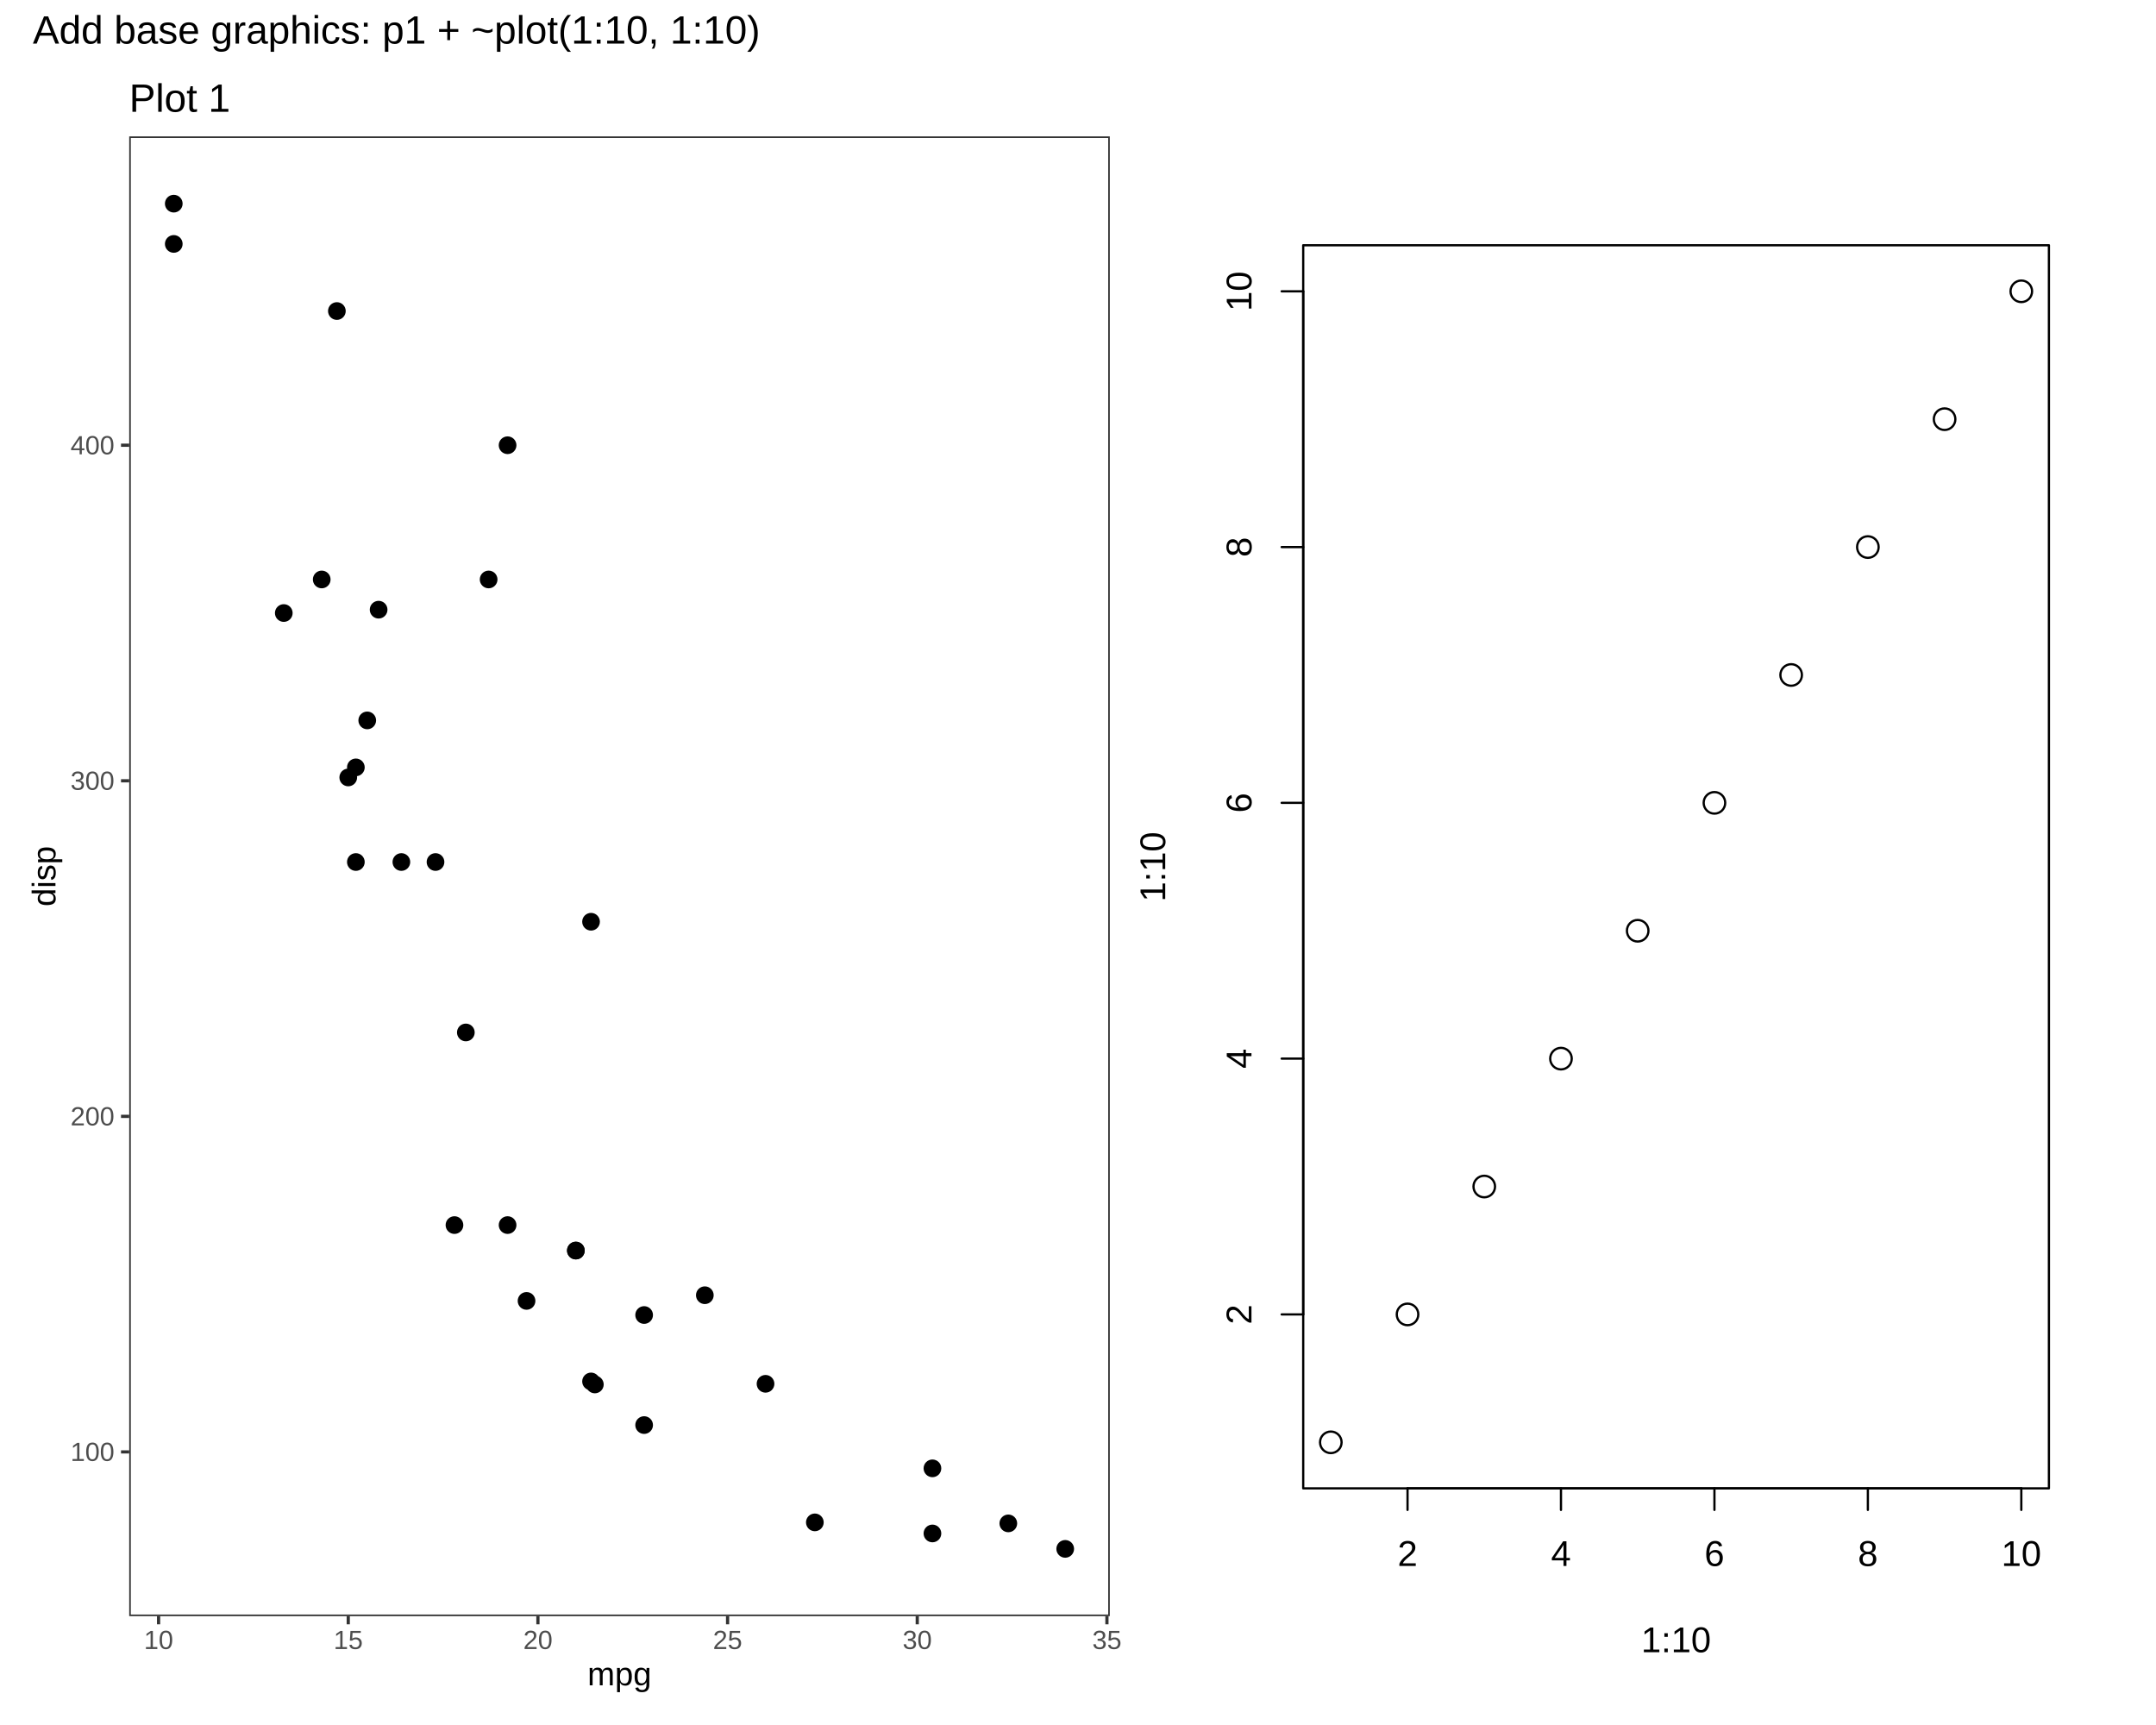
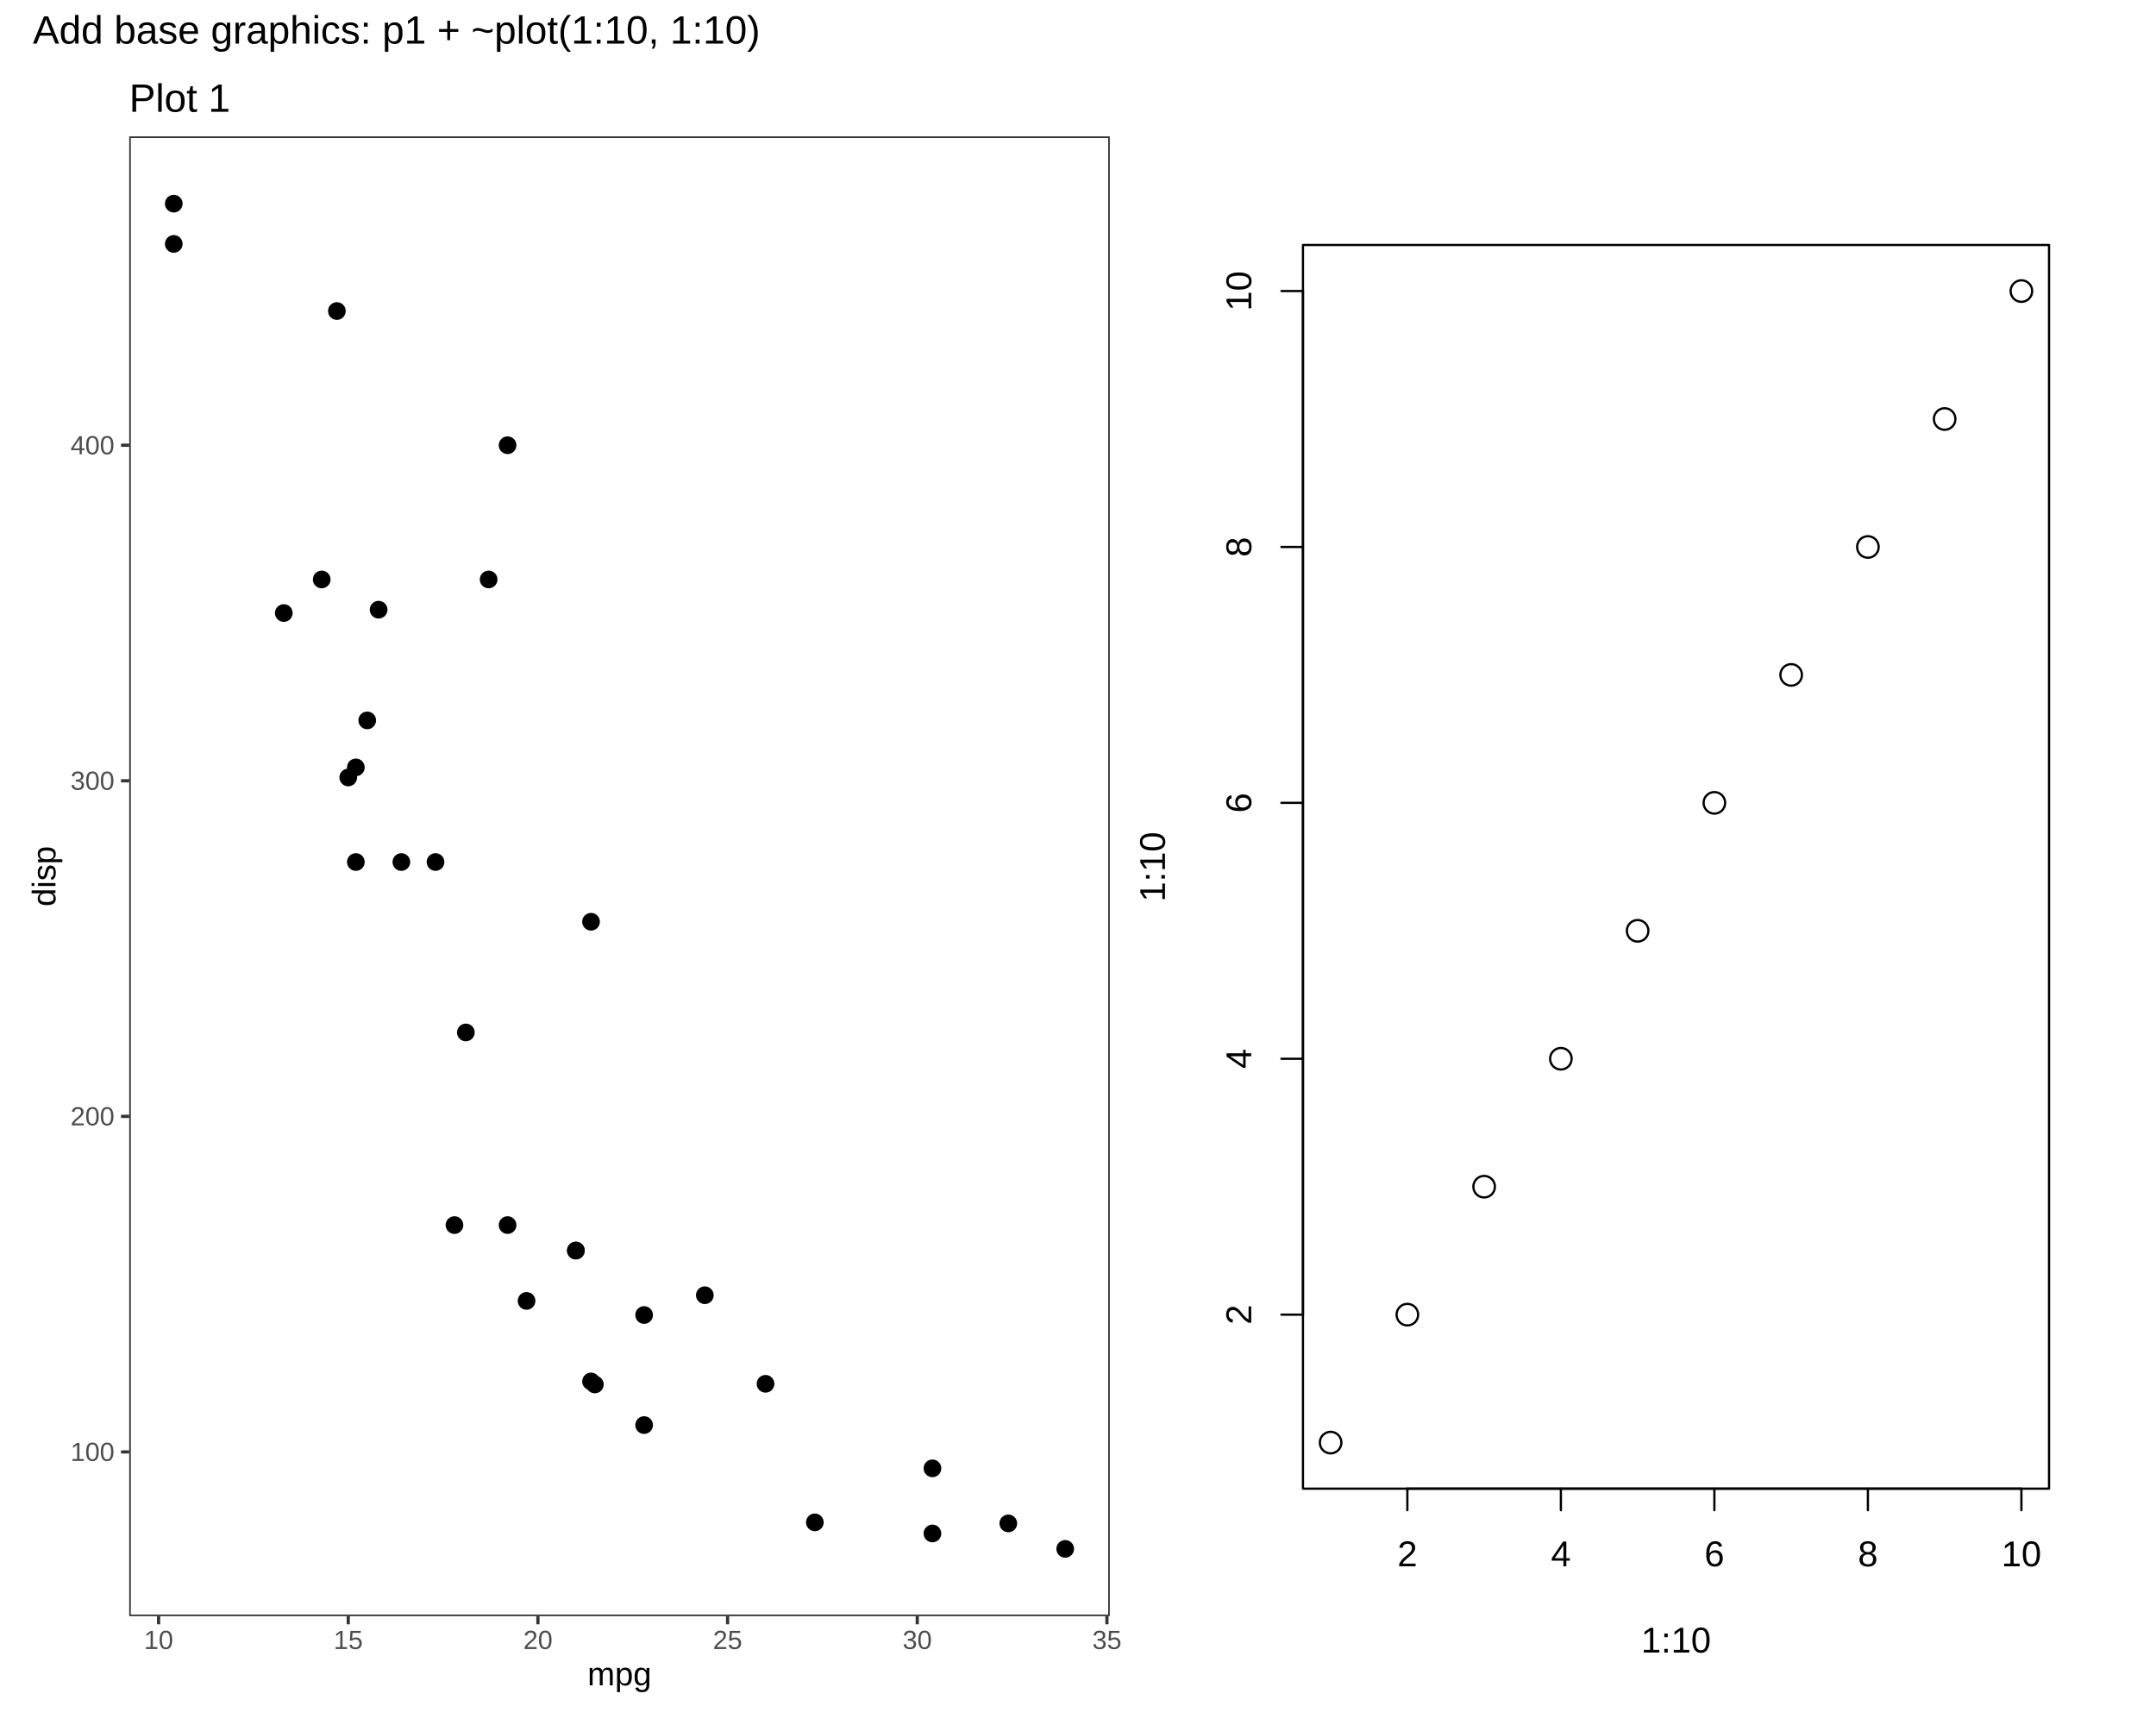
<svg xmlns="http://www.w3.org/2000/svg" viewBox="0 0 720.00 576.00">
  <defs>
    <style type="text/css">
    line, polyline, polygon, path, rect, circle {
      fill: none;
      stroke: #000000;
      stroke-linecap: round;
      stroke-linejoin: round;
      stroke-miterlimit: 10.00;
    }
  </style>
  </defs>
  <rect width="100%" height="100%" style="stroke: none; fill: #FFFFFF;" />
  <rect x="0.00" y="0.00" width="720.00" height="576.00" style="stroke-width: 1.07; stroke: #FFFFFF; fill: #FFFFFF;" />
  <defs>
    <clipPath id="cpMzc2LjA5fDcxNC41Mnw1NzAuNTJ8MjIuNzc=">
      <rect x="376.09" y="22.77" width="338.43" height="547.75" />
    </clipPath>
  </defs>
  <rect x="376.09" y="22.77" width="338.43" height="547.75" style="stroke-width: 1.07; stroke: #FFFFFF; fill: #FFFFFF;" clip-path="url(#cpMzc2LjA5fDcxNC41Mnw1NzAuNTJ8MjIuNzc=)" />
  <defs>
    <clipPath id="cpMC4wMHw3MjAuMDB8NTc2LjAwfDAuMDA=">
      <rect x="0.00" y="0.00" width="720.00" height="576.00" />
    </clipPath>
  </defs>
  <defs>
    <clipPath id="cpNS40OHwzNzYuMDl8NTcwLjUyfDIyLjc3">
      <rect x="5.48" y="22.77" width="370.61" height="547.75" />
    </clipPath>
  </defs>
  <rect x="5.48" y="22.77" width="370.61" height="547.75" style="stroke-width: 1.07; stroke: #FFFFFF; fill: #FFFFFF;" clip-path="url(#cpNS40OHwzNzYuMDl8NTcwLjUyfDIyLjc3)" />
  <defs>
    <clipPath id="cpMC4wMHw3MjAuMDB8NTc2LjAwfDAuMDA=">
      <rect x="0.00" y="0.00" width="720.00" height="576.00" />
    </clipPath>
  </defs>
  <defs>
    <clipPath id="cpNDMuMTV8MzcwLjYxfDUzOS42NXw0NS41NA==">
      <rect x="43.15" y="45.54" width="327.47" height="494.11" />
    </clipPath>
  </defs>
  <rect x="43.15" y="45.54" width="327.47" height="494.11" style="stroke-width: 1.07; stroke: none; fill: #FFFFFF;" clip-path="url(#cpNDMuMTV8MzcwLjYxfDUzOS42NXw0NS41NA==)" />
  <circle cx="192.31" cy="417.58" r="1.95pt" style="stroke-width: 0.71; fill: #000000;" clip-path="url(#cpNDMuMTV8MzcwLjYxfDUzOS42NXw0NS41NA==)" />
  <circle cx="192.31" cy="417.58" r="1.95pt" style="stroke-width: 0.71; fill: #000000;" clip-path="url(#cpNDMuMTV8MzcwLjYxfDUzOS42NXw0NS41NA==)" />
  <circle cx="215.11" cy="475.85" r="1.95pt" style="stroke-width: 0.71; fill: #000000;" clip-path="url(#cpNDMuMTV8MzcwLjYxfDUzOS42NXw0NS41NA==)" />
  <circle cx="197.38" cy="307.78" r="1.95pt" style="stroke-width: 0.71; fill: #000000;" clip-path="url(#cpNDMuMTV8MzcwLjYxfDUzOS42NXw0NS41NA==)" />
  <circle cx="163.18" cy="193.49" r="1.95pt" style="stroke-width: 0.71; fill: #000000;" clip-path="url(#cpNDMuMTV8MzcwLjYxfDUzOS42NXw0NS41NA==)" />
  <circle cx="155.57" cy="344.75" r="1.95pt" style="stroke-width: 0.71; fill: #000000;" clip-path="url(#cpNDMuMTV8MzcwLjYxfDUzOS42NXw0NS41NA==)" />
  <circle cx="107.44" cy="193.49" r="1.95pt" style="stroke-width: 0.71; fill: #000000;" clip-path="url(#cpNDMuMTV8MzcwLjYxfDUzOS42NXw0NS41NA==)" />
  <circle cx="235.38" cy="432.49" r="1.95pt" style="stroke-width: 0.71; fill: #000000;" clip-path="url(#cpNDMuMTV8MzcwLjYxfDUzOS42NXw0NS41NA==)" />
  <circle cx="215.11" cy="439.10" r="1.95pt" style="stroke-width: 0.71; fill: #000000;" clip-path="url(#cpNDMuMTV8MzcwLjYxfDUzOS42NXw0NS41NA==)" />
  <circle cx="169.51" cy="409.07" r="1.95pt" style="stroke-width: 0.71; fill: #000000;" clip-path="url(#cpNDMuMTV8MzcwLjYxfDUzOS42NXw0NS41NA==)" />
  <circle cx="151.77" cy="409.07" r="1.95pt" style="stroke-width: 0.71; fill: #000000;" clip-path="url(#cpNDMuMTV8MzcwLjYxfDUzOS42NXw0NS41NA==)" />
  <circle cx="134.04" cy="287.84" r="1.95pt" style="stroke-width: 0.71; fill: #000000;" clip-path="url(#cpNDMuMTV8MzcwLjYxfDUzOS42NXw0NS41NA==)" />
  <circle cx="145.44" cy="287.84" r="1.95pt" style="stroke-width: 0.71; fill: #000000;" clip-path="url(#cpNDMuMTV8MzcwLjYxfDUzOS42NXw0NS41NA==)" />
  <circle cx="118.84" cy="287.84" r="1.95pt" style="stroke-width: 0.71; fill: #000000;" clip-path="url(#cpNDMuMTV8MzcwLjYxfDUzOS42NXw0NS41NA==)" />
  <circle cx="58.03" cy="68.00" r="1.95pt" style="stroke-width: 0.71; fill: #000000;" clip-path="url(#cpNDMuMTV8MzcwLjYxfDUzOS42NXw0NS41NA==)" />
  <circle cx="58.03" cy="81.45" r="1.95pt" style="stroke-width: 0.71; fill: #000000;" clip-path="url(#cpNDMuMTV8MzcwLjYxfDUzOS42NXw0NS41NA==)" />
  <circle cx="112.50" cy="103.86" r="1.95pt" style="stroke-width: 0.71; fill: #000000;" clip-path="url(#cpNDMuMTV8MzcwLjYxfDUzOS42NXw0NS41NA==)" />
  <circle cx="336.73" cy="508.68" r="1.95pt" style="stroke-width: 0.71; fill: #000000;" clip-path="url(#cpNDMuMTV8MzcwLjYxfDUzOS42NXw0NS41NA==)" />
  <circle cx="311.39" cy="512.04" r="1.95pt" style="stroke-width: 0.71; fill: #000000;" clip-path="url(#cpNDMuMTV8MzcwLjYxfDUzOS42NXw0NS41NA==)" />
  <circle cx="355.73" cy="517.19" r="1.95pt" style="stroke-width: 0.71; fill: #000000;" clip-path="url(#cpNDMuMTV8MzcwLjYxfDUzOS42NXw0NS41NA==)" />
  <circle cx="198.65" cy="462.29" r="1.95pt" style="stroke-width: 0.71; fill: #000000;" clip-path="url(#cpNDMuMTV8MzcwLjYxfDUzOS42NXw0NS41NA==)" />
  <circle cx="122.64" cy="240.55" r="1.95pt" style="stroke-width: 0.71; fill: #000000;" clip-path="url(#cpNDMuMTV8MzcwLjYxfDUzOS42NXw0NS41NA==)" />
  <circle cx="118.84" cy="256.24" r="1.95pt" style="stroke-width: 0.71; fill: #000000;" clip-path="url(#cpNDMuMTV8MzcwLjYxfDUzOS42NXw0NS41NA==)" />
  <circle cx="94.77" cy="204.70" r="1.95pt" style="stroke-width: 0.71; fill: #000000;" clip-path="url(#cpNDMuMTV8MzcwLjYxfDUzOS42NXw0NS41NA==)" />
  <circle cx="169.51" cy="148.67" r="1.95pt" style="stroke-width: 0.71; fill: #000000;" clip-path="url(#cpNDMuMTV8MzcwLjYxfDUzOS42NXw0NS41NA==)" />
  <circle cx="272.12" cy="508.34" r="1.95pt" style="stroke-width: 0.71; fill: #000000;" clip-path="url(#cpNDMuMTV8MzcwLjYxfDUzOS42NXw0NS41NA==)" />
  <circle cx="255.65" cy="462.07" r="1.95pt" style="stroke-width: 0.71; fill: #000000;" clip-path="url(#cpNDMuMTV8MzcwLjYxfDUzOS42NXw0NS41NA==)" />
  <circle cx="311.39" cy="490.30" r="1.95pt" style="stroke-width: 0.71; fill: #000000;" clip-path="url(#cpNDMuMTV8MzcwLjYxfDUzOS42NXw0NS41NA==)" />
  <circle cx="126.44" cy="203.58" r="1.95pt" style="stroke-width: 0.71; fill: #000000;" clip-path="url(#cpNDMuMTV8MzcwLjYxfDUzOS42NXw0NS41NA==)" />
  <circle cx="175.84" cy="434.39" r="1.95pt" style="stroke-width: 0.71; fill: #000000;" clip-path="url(#cpNDMuMTV8MzcwLjYxfDUzOS42NXw0NS41NA==)" />
  <circle cx="116.30" cy="259.60" r="1.95pt" style="stroke-width: 0.71; fill: #000000;" clip-path="url(#cpNDMuMTV8MzcwLjYxfDUzOS42NXw0NS41NA==)" />
  <circle cx="197.38" cy="461.28" r="1.95pt" style="stroke-width: 0.71; fill: #000000;" clip-path="url(#cpNDMuMTV8MzcwLjYxfDUzOS42NXw0NS41NA==)" />
  <rect x="43.15" y="45.54" width="327.47" height="494.11" style="stroke-width: 1.07; stroke: #333333;" clip-path="url(#cpNDMuMTV8MzcwLjYxfDUzOS42NXw0NS41NA==)" />
  <defs>
    <clipPath id="cpMC4wMHw3MjAuMDB8NTc2LjAwfDAuMDA=">
      <rect x="0.00" y="0.00" width="720.00" height="576.00" />
    </clipPath>
  </defs>
  <g clip-path="url(#cpMC4wMHw3MjAuMDB8NTc2LjAwfDAuMDA=)">
    <text x="23.54" y="487.83" style="font-size: 8.80px; fill: #4D4D4D; font-family: Liberation Sans;" textLength="14.67px" lengthAdjust="spacingAndGlyphs">100</text>
  </g>
  <g clip-path="url(#cpMC4wMHw3MjAuMDB8NTc2LjAwfDAuMDA=)">
    <text x="23.54" y="375.79" style="font-size: 8.80px; fill: #4D4D4D; font-family: Liberation Sans;" textLength="14.67px" lengthAdjust="spacingAndGlyphs">200</text>
  </g>
  <g clip-path="url(#cpMC4wMHw3MjAuMDB8NTc2LjAwfDAuMDA=)">
    <text x="23.54" y="263.74" style="font-size: 8.80px; fill: #4D4D4D; font-family: Liberation Sans;" textLength="14.67px" lengthAdjust="spacingAndGlyphs">300</text>
  </g>
  <g clip-path="url(#cpMC4wMHw3MjAuMDB8NTc2LjAwfDAuMDA=)">
    <text x="23.54" y="151.70" style="font-size: 8.80px; fill: #4D4D4D; font-family: Liberation Sans;" textLength="14.67px" lengthAdjust="spacingAndGlyphs">400</text>
  </g>
  <polyline points="40.41,484.81 43.15,484.81 " style="stroke-width: 1.07; stroke: #333333; stroke-linecap: butt;" clip-path="url(#cpMC4wMHw3MjAuMDB8NTc2LjAwfDAuMDA=)" />
  <polyline points="40.41,372.77 43.15,372.77 " style="stroke-width: 1.07; stroke: #333333; stroke-linecap: butt;" clip-path="url(#cpMC4wMHw3MjAuMDB8NTc2LjAwfDAuMDA=)" />
  <polyline points="40.41,260.72 43.15,260.72 " style="stroke-width: 1.07; stroke: #333333; stroke-linecap: butt;" clip-path="url(#cpMC4wMHw3MjAuMDB8NTc2LjAwfDAuMDA=)" />
  <polyline points="40.41,148.67 43.15,148.67 " style="stroke-width: 1.07; stroke: #333333; stroke-linecap: butt;" clip-path="url(#cpMC4wMHw3MjAuMDB8NTc2LjAwfDAuMDA=)" />
  <polyline points="52.96,542.39 52.96,539.65 " style="stroke-width: 1.07; stroke: #333333; stroke-linecap: butt;" clip-path="url(#cpMC4wMHw3MjAuMDB8NTc2LjAwfDAuMDA=)" />
  <polyline points="116.30,542.39 116.30,539.65 " style="stroke-width: 1.07; stroke: #333333; stroke-linecap: butt;" clip-path="url(#cpMC4wMHw3MjAuMDB8NTc2LjAwfDAuMDA=)" />
  <polyline points="179.64,542.39 179.64,539.65 " style="stroke-width: 1.07; stroke: #333333; stroke-linecap: butt;" clip-path="url(#cpMC4wMHw3MjAuMDB8NTc2LjAwfDAuMDA=)" />
  <polyline points="242.98,542.39 242.98,539.65 " style="stroke-width: 1.07; stroke: #333333; stroke-linecap: butt;" clip-path="url(#cpMC4wMHw3MjAuMDB8NTc2LjAwfDAuMDA=)" />
  <polyline points="306.32,542.39 306.32,539.65 " style="stroke-width: 1.07; stroke: #333333; stroke-linecap: butt;" clip-path="url(#cpMC4wMHw3MjAuMDB8NTc2LjAwfDAuMDA=)" />
  <polyline points="369.66,542.39 369.66,539.65 " style="stroke-width: 1.07; stroke: #333333; stroke-linecap: butt;" clip-path="url(#cpMC4wMHw3MjAuMDB8NTc2LjAwfDAuMDA=)" />
  <g clip-path="url(#cpMC4wMHw3MjAuMDB8NTc2LjAwfDAuMDA=)">
    <text x="48.07" y="550.63" style="font-size: 8.80px; fill: #4D4D4D; font-family: Liberation Sans;" textLength="9.78px" lengthAdjust="spacingAndGlyphs">10</text>
  </g>
  <g clip-path="url(#cpMC4wMHw3MjAuMDB8NTc2LjAwfDAuMDA=)">
    <text x="111.41" y="550.63" style="font-size: 8.80px; fill: #4D4D4D; font-family: Liberation Sans;" textLength="9.78px" lengthAdjust="spacingAndGlyphs">15</text>
  </g>
  <g clip-path="url(#cpMC4wMHw3MjAuMDB8NTc2LjAwfDAuMDA=)">
    <text x="174.75" y="550.63" style="font-size: 8.80px; fill: #4D4D4D; font-family: Liberation Sans;" textLength="9.78px" lengthAdjust="spacingAndGlyphs">20</text>
  </g>
  <g clip-path="url(#cpMC4wMHw3MjAuMDB8NTc2LjAwfDAuMDA=)">
    <text x="238.09" y="550.63" style="font-size: 8.80px; fill: #4D4D4D; font-family: Liberation Sans;" textLength="9.78px" lengthAdjust="spacingAndGlyphs">25</text>
  </g>
  <g clip-path="url(#cpMC4wMHw3MjAuMDB8NTc2LjAwfDAuMDA=)">
    <text x="301.43" y="550.63" style="font-size: 8.80px; fill: #4D4D4D; font-family: Liberation Sans;" textLength="9.78px" lengthAdjust="spacingAndGlyphs">30</text>
  </g>
  <g clip-path="url(#cpMC4wMHw3MjAuMDB8NTc2LjAwfDAuMDA=)">
    <text x="364.77" y="550.63" style="font-size: 8.80px; fill: #4D4D4D; font-family: Liberation Sans;" textLength="9.78px" lengthAdjust="spacingAndGlyphs">35</text>
  </g>
  <g clip-path="url(#cpMC4wMHw3MjAuMDB8NTc2LjAwfDAuMDA=)">
    <text x="196.18" y="562.76" style="font-size: 11.00px; font-family: Liberation Sans;" textLength="21.41px" lengthAdjust="spacingAndGlyphs">mpg</text>
  </g>
  <g clip-path="url(#cpMC4wMHw3MjAuMDB8NTc2LjAwfDAuMDA=)">
    <text transform="translate(18.52,302.69) rotate(-90)" style="font-size: 11.00px; font-family: Liberation Sans;" textLength="20.19px" lengthAdjust="spacingAndGlyphs">disp</text>
  </g>
  <g clip-path="url(#cpMC4wMHw3MjAuMDB8NTc2LjAwfDAuMDA=)">
    <text x="43.15" y="37.33" style="font-size: 13.20px; font-family: Liberation Sans;" textLength="33.70px" lengthAdjust="spacingAndGlyphs">Plot 1</text>
  </g>
  <defs>
    <clipPath id="cpMzgxLjU3fDcwOS4wNHw1MzkuNjV8NDUuNTQ=">
      <rect x="381.57" y="45.54" width="327.47" height="494.11" />
    </clipPath>
  </defs>
  <defs>
    <clipPath id="cpMC4wMHw3MjAuMDB8NTc2LjAwfDAuMDA=">
      <rect x="0.00" y="0.00" width="720.00" height="576.00" />
    </clipPath>
  </defs>
  <defs>
    <clipPath id="cpMzc2LjA5fDcxNC41Mnw1NzAuNTJ8MjIuNzc=">
      <rect x="376.09" y="22.77" width="338.43" height="547.75" />
    </clipPath>
  </defs>
  <defs>
-     <clipPath id="cpNDM1LjM4fDY4NC4xNXw0OTYuOTh8ODEuODk=">
-       <rect x="435.38" y="81.89" width="248.77" height="415.09" />
-     </clipPath>
-   </defs>
-   <defs>
-     <clipPath id="cpMzc2LjA5fDcxNC41Mnw1NzAuNTJ8MjIuNzc=">
-       <rect x="376.09" y="22.77" width="338.43" height="547.75" />
-     </clipPath>
-   </defs>
-   <defs>
-     <clipPath id="cpNDM1LjIxfDY4NC4yNHw0OTYuOTh8ODEuODk=">
-       <rect x="435.21" y="81.89" width="249.03" height="415.09" />
+     <clipPath id="cpNDM1LjEzfDY4NC4yOHw0OTcuMDh8ODEuODE=">
+       <rect x="435.13" y="81.81" width="249.15" height="415.27" />
+     </clipPath>
+   </defs>
+   <defs>
+     <clipPath id="cpMzc2LjA5fDcxNC41Mnw1NzAuNTJ8MjIuNzc=">
+       <rect x="376.09" y="22.77" width="338.43" height="547.75" />
+     </clipPath>
+   </defs>
+   <defs>
+     <clipPath id="cpNDM1LjEzfDY4NC4yOHw0OTcuMDh8ODEuODE=">
+       <rect x="435.13" y="81.81" width="249.15" height="415.27" />
    </clipPath>
  </defs>
  <defs>
    <clipPath id="cpMzc2LjA5fDcxNC41Mnw1NzAuNTJ8MjIuNzc=">
      <rect x="376.09" y="22.77" width="338.43" height="547.75" />
    </clipPath>
  </defs>
  <rect x="291.49" y="-114.17" width="507.64" height="821.62" style="stroke-width: 0.75; stroke: none; fill: #FFFFFF;" clip-path="url(#cpMzc2LjA5fDcxNC41Mnw1NzAuNTJ8MjIuNzc=)" />
  <defs>
-     <clipPath id="cpNDM1LjIxfDY4NC4yNHw0OTYuOTh8ODEuODk=">
-       <rect x="435.21" y="81.89" width="249.03" height="415.09" />
-     </clipPath>
-   </defs>
-   <circle cx="444.43" cy="481.61" r="2.70pt" style="stroke-width: 0.75;" clip-path="url(#cpNDM1LjIxfDY4NC4yNHw0OTYuOTh8ODEuODk=)" />
-   <circle cx="470.05" cy="438.90" r="2.70pt" style="stroke-width: 0.75;" clip-path="url(#cpNDM1LjIxfDY4NC4yNHw0OTYuOTh8ODEuODk=)" />
-   <circle cx="495.67" cy="396.20" r="2.70pt" style="stroke-width: 0.75;" clip-path="url(#cpNDM1LjIxfDY4NC4yNHw0OTYuOTh8ODEuODk=)" />
-   <circle cx="521.29" cy="353.49" r="2.70pt" style="stroke-width: 0.75;" clip-path="url(#cpNDM1LjIxfDY4NC4yNHw0OTYuOTh8ODEuODk=)" />
-   <circle cx="546.91" cy="310.79" r="2.70pt" style="stroke-width: 0.75;" clip-path="url(#cpNDM1LjIxfDY4NC4yNHw0OTYuOTh8ODEuODk=)" />
-   <circle cx="572.54" cy="268.08" r="2.70pt" style="stroke-width: 0.75;" clip-path="url(#cpNDM1LjIxfDY4NC4yNHw0OTYuOTh8ODEuODk=)" />
-   <circle cx="598.16" cy="225.38" r="2.70pt" style="stroke-width: 0.75;" clip-path="url(#cpNDM1LjIxfDY4NC4yNHw0OTYuOTh8ODEuODk=)" />
-   <circle cx="623.78" cy="182.67" r="2.70pt" style="stroke-width: 0.75;" clip-path="url(#cpNDM1LjIxfDY4NC4yNHw0OTYuOTh8ODEuODk=)" />
-   <circle cx="649.40" cy="139.97" r="2.70pt" style="stroke-width: 0.75;" clip-path="url(#cpNDM1LjIxfDY4NC4yNHw0OTYuOTh8ODEuODk=)" />
-   <circle cx="675.02" cy="97.27" r="2.70pt" style="stroke-width: 0.75;" clip-path="url(#cpNDM1LjIxfDY4NC4yNHw0OTYuOTh8ODEuODk=)" />
-   <defs>
-     <clipPath id="cpMzc2LjA5fDcxNC41Mnw1NzAuNTJ8MjIuNzc=">
-       <rect x="376.09" y="22.77" width="338.43" height="547.75" />
-     </clipPath>
-   </defs>
-   <line x1="470.05" y1="496.98" x2="675.02" y2="496.98" style="stroke-width: 0.75;" clip-path="url(#cpMzc2LjA5fDcxNC41Mnw1NzAuNTJ8MjIuNzc=)" />
-   <line x1="470.05" y1="496.98" x2="470.05" y2="504.18" style="stroke-width: 0.75;" clip-path="url(#cpMzc2LjA5fDcxNC41Mnw1NzAuNTJ8MjIuNzc=)" />
-   <line x1="521.29" y1="496.98" x2="521.29" y2="504.18" style="stroke-width: 0.75;" clip-path="url(#cpMzc2LjA5fDcxNC41Mnw1NzAuNTJ8MjIuNzc=)" />
-   <line x1="572.54" y1="496.98" x2="572.54" y2="504.18" style="stroke-width: 0.75;" clip-path="url(#cpMzc2LjA5fDcxNC41Mnw1NzAuNTJ8MjIuNzc=)" />
-   <line x1="623.78" y1="496.98" x2="623.78" y2="504.18" style="stroke-width: 0.75;" clip-path="url(#cpMzc2LjA5fDcxNC41Mnw1NzAuNTJ8MjIuNzc=)" />
-   <line x1="675.02" y1="496.98" x2="675.02" y2="504.18" style="stroke-width: 0.75;" clip-path="url(#cpMzc2LjA5fDcxNC41Mnw1NzAuNTJ8MjIuNzc=)" />
-   <g clip-path="url(#cpMzc2LjA5fDcxNC41Mnw1NzAuNTJ8MjIuNzc=)">
-     <text x="466.72" y="522.90" style="font-size: 12.00px; font-family: Liberation Sans;" textLength="6.67px" lengthAdjust="spacingAndGlyphs">2</text>
-   </g>
-   <g clip-path="url(#cpMzc2LjA5fDcxNC41Mnw1NzAuNTJ8MjIuNzc=)">
-     <text x="517.96" y="522.90" style="font-size: 12.00px; font-family: Liberation Sans;" textLength="6.67px" lengthAdjust="spacingAndGlyphs">4</text>
-   </g>
-   <g clip-path="url(#cpMzc2LjA5fDcxNC41Mnw1NzAuNTJ8MjIuNzc=)">
-     <text x="569.20" y="522.90" style="font-size: 12.00px; font-family: Liberation Sans;" textLength="6.67px" lengthAdjust="spacingAndGlyphs">6</text>
-   </g>
-   <g clip-path="url(#cpMzc2LjA5fDcxNC41Mnw1NzAuNTJ8MjIuNzc=)">
-     <text x="620.44" y="522.90" style="font-size: 12.00px; font-family: Liberation Sans;" textLength="6.67px" lengthAdjust="spacingAndGlyphs">8</text>
-   </g>
-   <g clip-path="url(#cpMzc2LjA5fDcxNC41Mnw1NzAuNTJ8MjIuNzc=)">
-     <text x="668.35" y="522.90" style="font-size: 12.00px; font-family: Liberation Sans;" textLength="13.34px" lengthAdjust="spacingAndGlyphs">10</text>
-   </g>
-   <line x1="435.21" y1="438.90" x2="435.21" y2="97.27" style="stroke-width: 0.75;" clip-path="url(#cpMzc2LjA5fDcxNC41Mnw1NzAuNTJ8MjIuNzc=)" />
-   <line x1="435.21" y1="438.90" x2="428.01" y2="438.90" style="stroke-width: 0.75;" clip-path="url(#cpMzc2LjA5fDcxNC41Mnw1NzAuNTJ8MjIuNzc=)" />
-   <line x1="435.21" y1="353.49" x2="428.01" y2="353.49" style="stroke-width: 0.75;" clip-path="url(#cpMzc2LjA5fDcxNC41Mnw1NzAuNTJ8MjIuNzc=)" />
-   <line x1="435.21" y1="268.08" x2="428.01" y2="268.08" style="stroke-width: 0.75;" clip-path="url(#cpMzc2LjA5fDcxNC41Mnw1NzAuNTJ8MjIuNzc=)" />
-   <line x1="435.21" y1="182.67" x2="428.01" y2="182.67" style="stroke-width: 0.75;" clip-path="url(#cpMzc2LjA5fDcxNC41Mnw1NzAuNTJ8MjIuNzc=)" />
-   <line x1="435.21" y1="97.27" x2="428.01" y2="97.27" style="stroke-width: 0.75;" clip-path="url(#cpMzc2LjA5fDcxNC41Mnw1NzAuNTJ8MjIuNzc=)" />
-   <g clip-path="url(#cpMzc2LjA5fDcxNC41Mnw1NzAuNTJ8MjIuNzc=)">
-     <text transform="translate(417.93,442.24) rotate(-90)" style="font-size: 12.00px; font-family: Liberation Sans;" textLength="6.67px" lengthAdjust="spacingAndGlyphs">2</text>
-   </g>
-   <g clip-path="url(#cpMzc2LjA5fDcxNC41Mnw1NzAuNTJ8MjIuNzc=)">
-     <text transform="translate(417.93,356.83) rotate(-90)" style="font-size: 12.00px; font-family: Liberation Sans;" textLength="6.67px" lengthAdjust="spacingAndGlyphs">4</text>
-   </g>
-   <g clip-path="url(#cpMzc2LjA5fDcxNC41Mnw1NzAuNTJ8MjIuNzc=)">
-     <text transform="translate(417.93,271.42) rotate(-90)" style="font-size: 12.00px; font-family: Liberation Sans;" textLength="6.67px" lengthAdjust="spacingAndGlyphs">6</text>
-   </g>
-   <g clip-path="url(#cpMzc2LjA5fDcxNC41Mnw1NzAuNTJ8MjIuNzc=)">
-     <text transform="translate(417.93,186.01) rotate(-90)" style="font-size: 12.00px; font-family: Liberation Sans;" textLength="6.67px" lengthAdjust="spacingAndGlyphs">8</text>
-   </g>
-   <g clip-path="url(#cpMzc2LjA5fDcxNC41Mnw1NzAuNTJ8MjIuNzc=)">
-     <text transform="translate(417.93,103.94) rotate(-90)" style="font-size: 12.00px; font-family: Liberation Sans;" textLength="13.34px" lengthAdjust="spacingAndGlyphs">10</text>
-   </g>
-   <polyline points="435.21,496.98 684.24,496.98 684.24,81.89 435.21,81.89 435.21,496.98 " style="stroke-width: 0.75;" clip-path="url(#cpMzc2LjA5fDcxNC41Mnw1NzAuNTJ8MjIuNzc=)" />
-   <g clip-path="url(#cpMzc2LjA5fDcxNC41Mnw1NzAuNTJ8MjIuNzc=)">
-     <text x="548.05" y="551.70" style="font-size: 12.00px; font-family: Liberation Sans;" textLength="23.34px" lengthAdjust="spacingAndGlyphs">1:10</text>
-   </g>
-   <g clip-path="url(#cpMzc2LjA5fDcxNC41Mnw1NzAuNTJ8MjIuNzc=)">
-     <text transform="translate(389.13,301.11) rotate(-90)" style="font-size: 12.00px; font-family: Liberation Sans;" textLength="23.34px" lengthAdjust="spacingAndGlyphs">1:10</text>
+     <clipPath id="cpNDM1LjEzfDY4NC4yOHw0OTcuMDh8ODEuODE=">
+       <rect x="435.13" y="81.81" width="249.15" height="415.27" />
+     </clipPath>
+   </defs>
+   <circle cx="444.36" cy="481.70" r="2.70pt" style="stroke-width: 0.75;" clip-path="url(#cpNDM1LjEzfDY4NC4yOHw0OTcuMDh8ODEuODE=)" />
+   <circle cx="469.99" cy="438.98" r="2.70pt" style="stroke-width: 0.75;" clip-path="url(#cpNDM1LjEzfDY4NC4yOHw0OTcuMDh8ODEuODE=)" />
+   <circle cx="495.63" cy="396.25" r="2.70pt" style="stroke-width: 0.75;" clip-path="url(#cpNDM1LjEzfDY4NC4yOHw0OTcuMDh8ODEuODE=)" />
+   <circle cx="521.26" cy="353.53" r="2.70pt" style="stroke-width: 0.75;" clip-path="url(#cpNDM1LjEzfDY4NC4yOHw0OTcuMDh8ODEuODE=)" />
+   <circle cx="546.89" cy="310.81" r="2.70pt" style="stroke-width: 0.75;" clip-path="url(#cpNDM1LjEzfDY4NC4yOHw0OTcuMDh8ODEuODE=)" />
+   <circle cx="572.52" cy="268.08" r="2.70pt" style="stroke-width: 0.75;" clip-path="url(#cpNDM1LjEzfDY4NC4yOHw0OTcuMDh8ODEuODE=)" />
+   <circle cx="598.16" cy="225.36" r="2.70pt" style="stroke-width: 0.75;" clip-path="url(#cpNDM1LjEzfDY4NC4yOHw0OTcuMDh8ODEuODE=)" />
+   <circle cx="623.79" cy="182.64" r="2.70pt" style="stroke-width: 0.75;" clip-path="url(#cpNDM1LjEzfDY4NC4yOHw0OTcuMDh8ODEuODE=)" />
+   <circle cx="649.42" cy="139.91" r="2.70pt" style="stroke-width: 0.75;" clip-path="url(#cpNDM1LjEzfDY4NC4yOHw0OTcuMDh8ODEuODE=)" />
+   <circle cx="675.05" cy="97.19" r="2.70pt" style="stroke-width: 0.75;" clip-path="url(#cpNDM1LjEzfDY4NC4yOHw0OTcuMDh8ODEuODE=)" />
+   <defs>
+     <clipPath id="cpMzc2LjA5fDcxNC41Mnw1NzAuNTJ8MjIuNzc=">
+       <rect x="376.09" y="22.77" width="338.43" height="547.75" />
+     </clipPath>
+   </defs>
+   <line x1="469.99" y1="497.08" x2="675.05" y2="497.08" style="stroke-width: 0.75;" clip-path="url(#cpMzc2LjA5fDcxNC41Mnw1NzAuNTJ8MjIuNzc=)" />
+   <line x1="469.99" y1="497.08" x2="469.99" y2="504.28" style="stroke-width: 0.75;" clip-path="url(#cpMzc2LjA5fDcxNC41Mnw1NzAuNTJ8MjIuNzc=)" />
+   <line x1="521.26" y1="497.08" x2="521.26" y2="504.28" style="stroke-width: 0.75;" clip-path="url(#cpMzc2LjA5fDcxNC41Mnw1NzAuNTJ8MjIuNzc=)" />
+   <line x1="572.52" y1="497.08" x2="572.52" y2="504.28" style="stroke-width: 0.75;" clip-path="url(#cpMzc2LjA5fDcxNC41Mnw1NzAuNTJ8MjIuNzc=)" />
+   <line x1="623.79" y1="497.08" x2="623.79" y2="504.28" style="stroke-width: 0.75;" clip-path="url(#cpMzc2LjA5fDcxNC41Mnw1NzAuNTJ8MjIuNzc=)" />
+   <line x1="675.05" y1="497.08" x2="675.05" y2="504.28" style="stroke-width: 0.75;" clip-path="url(#cpMzc2LjA5fDcxNC41Mnw1NzAuNTJ8MjIuNzc=)" />
+   <g clip-path="url(#cpMzc2LjA5fDcxNC41Mnw1NzAuNTJ8MjIuNzc=)">
+     <text x="466.66" y="523.00" style="font-size: 12.00px; font-family: Liberation Sans;" textLength="6.67px" lengthAdjust="spacingAndGlyphs">2</text>
+   </g>
+   <g clip-path="url(#cpMzc2LjA5fDcxNC41Mnw1NzAuNTJ8MjIuNzc=)">
+     <text x="517.92" y="523.00" style="font-size: 12.00px; font-family: Liberation Sans;" textLength="6.67px" lengthAdjust="spacingAndGlyphs">4</text>
+   </g>
+   <g clip-path="url(#cpMzc2LjA5fDcxNC41Mnw1NzAuNTJ8MjIuNzc=)">
+     <text x="569.19" y="523.00" style="font-size: 12.00px; font-family: Liberation Sans;" textLength="6.67px" lengthAdjust="spacingAndGlyphs">6</text>
+   </g>
+   <g clip-path="url(#cpMzc2LjA5fDcxNC41Mnw1NzAuNTJ8MjIuNzc=)">
+     <text x="620.45" y="523.00" style="font-size: 12.00px; font-family: Liberation Sans;" textLength="6.67px" lengthAdjust="spacingAndGlyphs">8</text>
+   </g>
+   <g clip-path="url(#cpMzc2LjA5fDcxNC41Mnw1NzAuNTJ8MjIuNzc=)">
+     <text x="668.38" y="523.00" style="font-size: 12.00px; font-family: Liberation Sans;" textLength="13.34px" lengthAdjust="spacingAndGlyphs">10</text>
+   </g>
+   <line x1="435.13" y1="438.98" x2="435.13" y2="97.19" style="stroke-width: 0.75;" clip-path="url(#cpMzc2LjA5fDcxNC41Mnw1NzAuNTJ8MjIuNzc=)" />
+   <line x1="435.13" y1="438.98" x2="427.93" y2="438.98" style="stroke-width: 0.75;" clip-path="url(#cpMzc2LjA5fDcxNC41Mnw1NzAuNTJ8MjIuNzc=)" />
+   <line x1="435.13" y1="353.53" x2="427.93" y2="353.53" style="stroke-width: 0.75;" clip-path="url(#cpMzc2LjA5fDcxNC41Mnw1NzAuNTJ8MjIuNzc=)" />
+   <line x1="435.13" y1="268.08" x2="427.93" y2="268.08" style="stroke-width: 0.75;" clip-path="url(#cpMzc2LjA5fDcxNC41Mnw1NzAuNTJ8MjIuNzc=)" />
+   <line x1="435.13" y1="182.64" x2="427.93" y2="182.64" style="stroke-width: 0.75;" clip-path="url(#cpMzc2LjA5fDcxNC41Mnw1NzAuNTJ8MjIuNzc=)" />
+   <line x1="435.13" y1="97.19" x2="427.93" y2="97.19" style="stroke-width: 0.75;" clip-path="url(#cpMzc2LjA5fDcxNC41Mnw1NzAuNTJ8MjIuNzc=)" />
+   <g clip-path="url(#cpMzc2LjA5fDcxNC41Mnw1NzAuNTJ8MjIuNzc=)">
+     <text transform="translate(417.85,442.31) rotate(-90)" style="font-size: 12.00px; font-family: Liberation Sans;" textLength="6.67px" lengthAdjust="spacingAndGlyphs">2</text>
+   </g>
+   <g clip-path="url(#cpMzc2LjA5fDcxNC41Mnw1NzAuNTJ8MjIuNzc=)">
+     <text transform="translate(417.85,356.87) rotate(-90)" style="font-size: 12.00px; font-family: Liberation Sans;" textLength="6.67px" lengthAdjust="spacingAndGlyphs">4</text>
+   </g>
+   <g clip-path="url(#cpMzc2LjA5fDcxNC41Mnw1NzAuNTJ8MjIuNzc=)">
+     <text transform="translate(417.85,271.42) rotate(-90)" style="font-size: 12.00px; font-family: Liberation Sans;" textLength="6.67px" lengthAdjust="spacingAndGlyphs">6</text>
+   </g>
+   <g clip-path="url(#cpMzc2LjA5fDcxNC41Mnw1NzAuNTJ8MjIuNzc=)">
+     <text transform="translate(417.85,185.97) rotate(-90)" style="font-size: 12.00px; font-family: Liberation Sans;" textLength="6.67px" lengthAdjust="spacingAndGlyphs">8</text>
+   </g>
+   <g clip-path="url(#cpMzc2LjA5fDcxNC41Mnw1NzAuNTJ8MjIuNzc=)">
+     <text transform="translate(417.85,103.86) rotate(-90)" style="font-size: 12.00px; font-family: Liberation Sans;" textLength="13.34px" lengthAdjust="spacingAndGlyphs">10</text>
+   </g>
+   <polyline points="435.13,497.08 684.28,497.08 684.28,81.81 435.13,81.81 435.13,497.08 " style="stroke-width: 0.75;" clip-path="url(#cpMzc2LjA5fDcxNC41Mnw1NzAuNTJ8MjIuNzc=)" />
+   <g clip-path="url(#cpMzc2LjA5fDcxNC41Mnw1NzAuNTJ8MjIuNzc=)">
+     <text x="548.04" y="551.80" style="font-size: 12.00px; font-family: Liberation Sans;" textLength="23.34px" lengthAdjust="spacingAndGlyphs">1:10</text>
+   </g>
+   <g clip-path="url(#cpMzc2LjA5fDcxNC41Mnw1NzAuNTJ8MjIuNzc=)">
+     <text transform="translate(389.05,301.12) rotate(-90)" style="font-size: 12.00px; font-family: Liberation Sans;" textLength="23.34px" lengthAdjust="spacingAndGlyphs">1:10</text>
  </g>
  <defs>
    <clipPath id="cpMC4wMHw3MjAuMDB8NTc2LjAwfDAuMDA=">
      <rect x="0.00" y="0.00" width="720.00" height="576.00" />
    </clipPath>
  </defs>
  <defs>
    <clipPath id="cpMzgxLjU3fDcwOS4wNHw0NS41NHwyOC4yNQ==">
      <rect x="381.57" y="28.25" width="327.47" height="17.29" />
    </clipPath>
  </defs>
  <defs>
    <clipPath id="cpMC4wMHw3MjAuMDB8NTc2LjAwfDAuMDA=">
      <rect x="0.00" y="0.00" width="720.00" height="576.00" />
    </clipPath>
  </defs>
  <defs>
    <clipPath id="cpMzgxLjU3fDcwOS4wNHw0NS41NHw0NS41NA==">
      <rect x="381.57" y="45.54" width="327.47" height="0.00" />
    </clipPath>
  </defs>
  <defs>
    <clipPath id="cpMC4wMHw3MjAuMDB8NTc2LjAwfDAuMDA=">
      <rect x="0.00" y="0.00" width="720.00" height="576.00" />
    </clipPath>
  </defs>
  <defs>
    <clipPath id="cpMzgxLjU3fDcwOS4wNHw1NjUuMDR8NTY1LjA0">
      <rect x="381.57" y="565.04" width="327.47" height="0.00" />
    </clipPath>
  </defs>
  <defs>
    <clipPath id="cpMC4wMHw3MjAuMDB8NTc2LjAwfDAuMDA=">
      <rect x="0.00" y="0.00" width="720.00" height="576.00" />
    </clipPath>
  </defs>
  <g clip-path="url(#cpMC4wMHw3MjAuMDB8NTc2LjAwfDAuMDA=)">
    <text x="10.96" y="14.56" style="font-size: 13.20px; font-family: Liberation Sans;" textLength="242.48px" lengthAdjust="spacingAndGlyphs">Add base graphics: p1 + ~plot(1:10, 1:10)</text>
  </g>
</svg>
